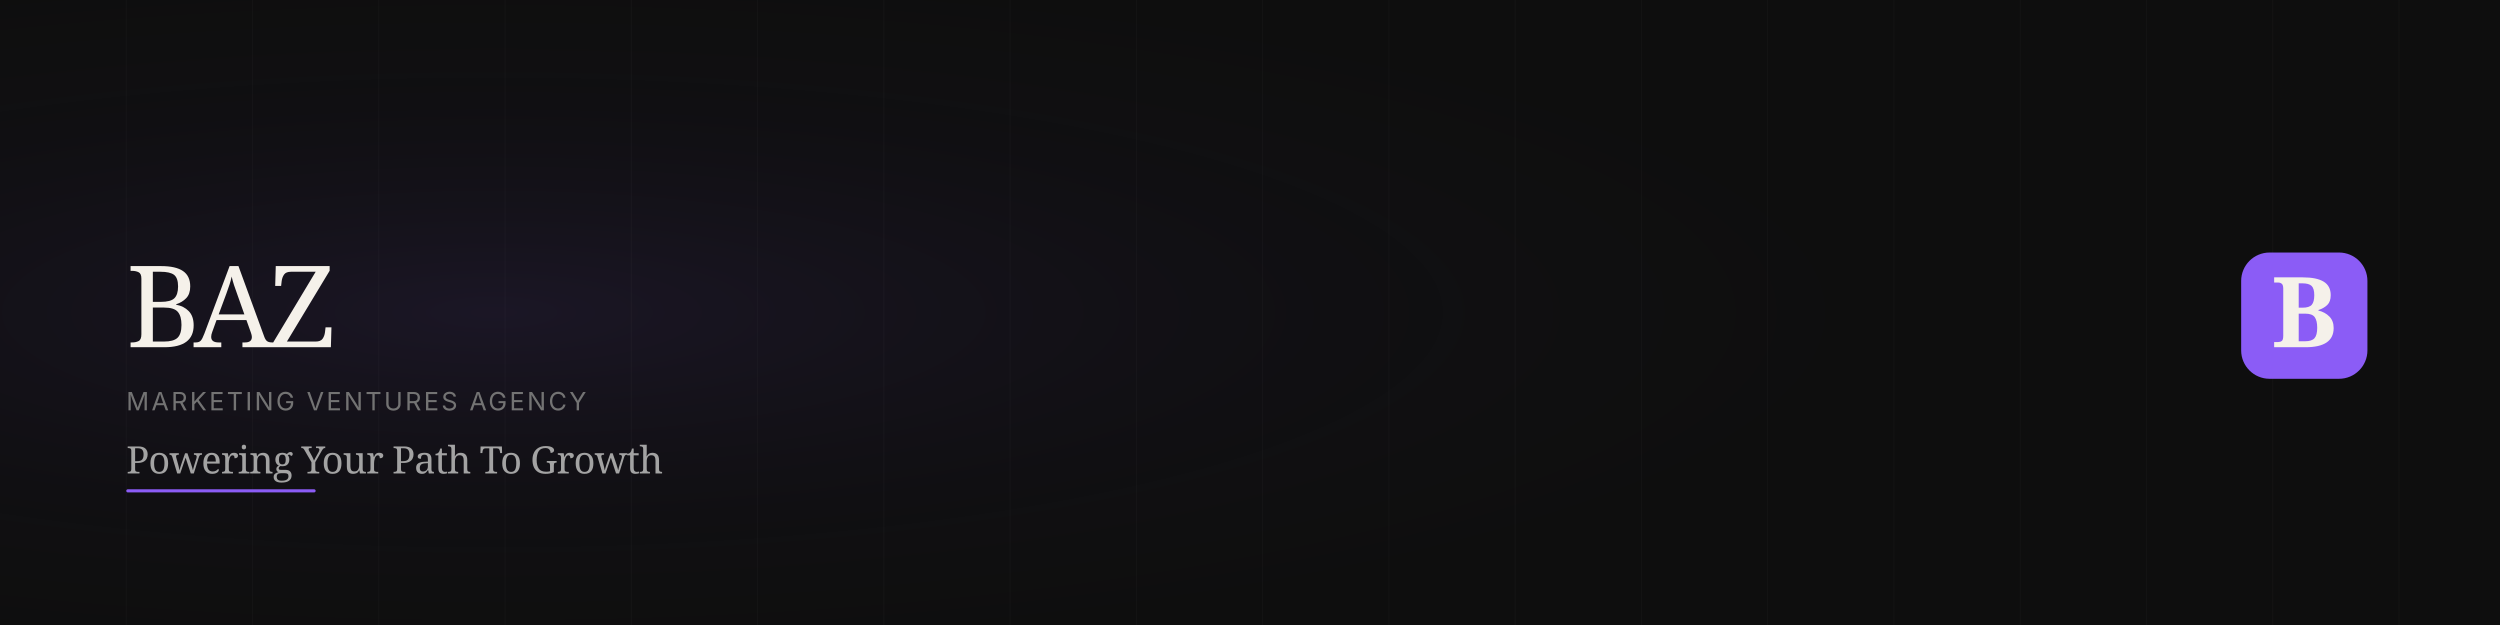
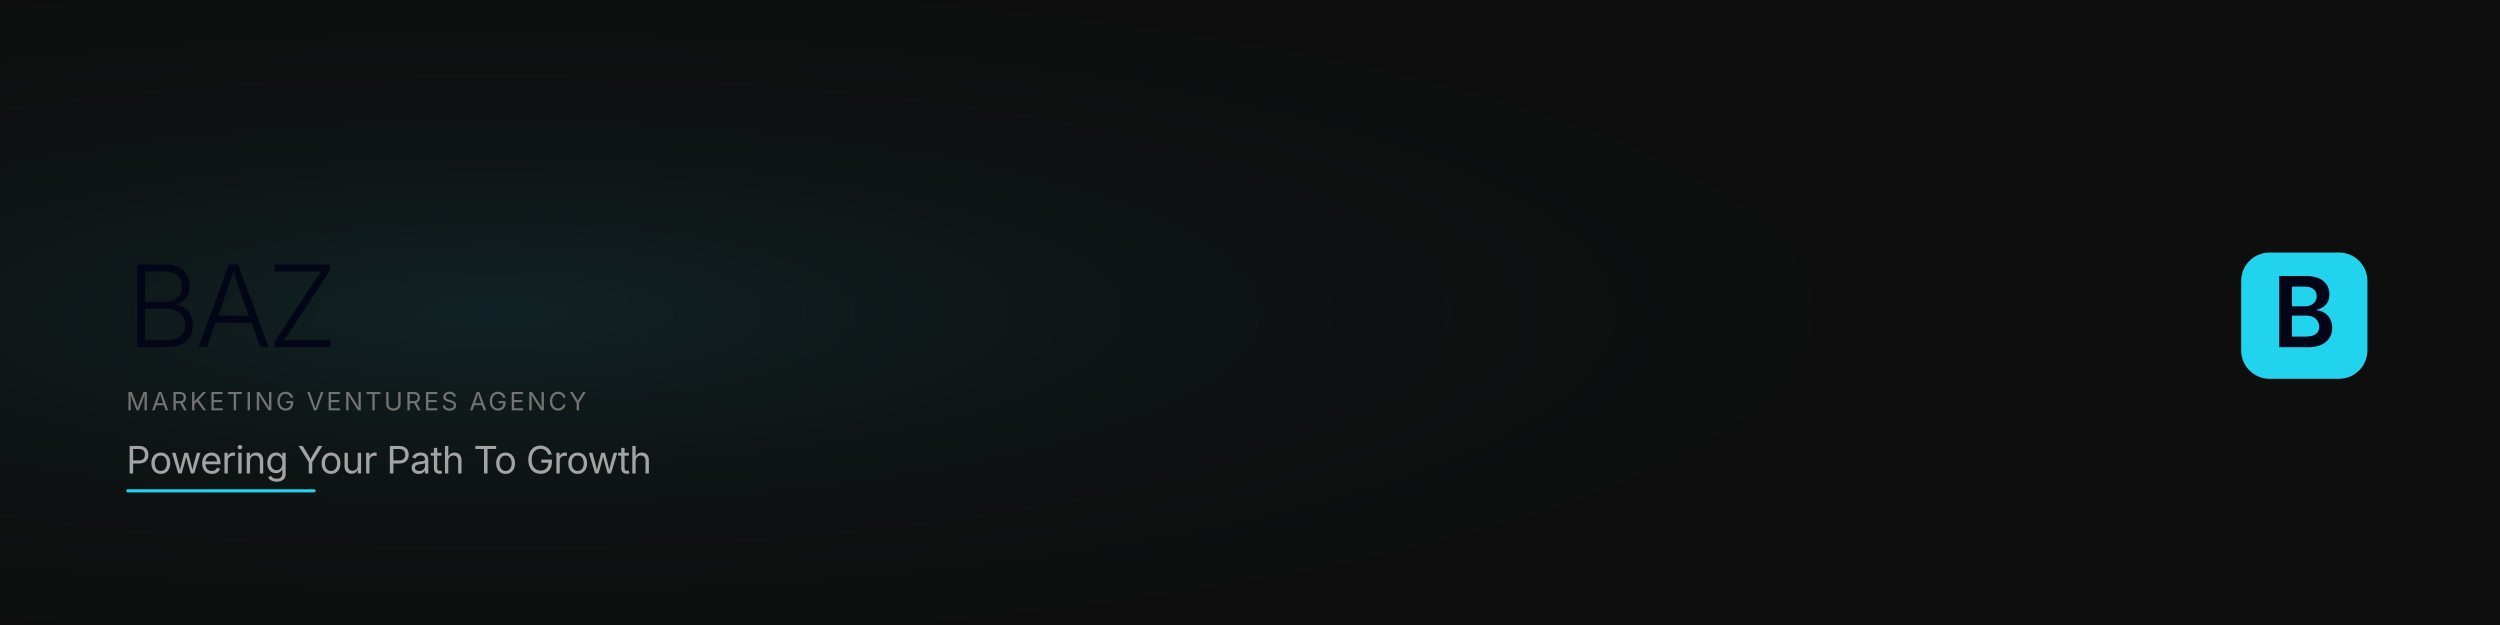
<svg xmlns="http://www.w3.org/2000/svg" viewBox="0 0 1584 396" width="1584" height="396">
  <defs>
    <radialGradient id="li-mesh" cx="20%" cy="50%" r="60%">
-       <stop offset="0%" stop-color="#8b5cf6" stop-opacity="0.1" />
+       <stop offset="0%" stop-color="#22D3EE" stop-opacity="0.1" />
      <stop offset="100%" stop-color="#0e0e0e" stop-opacity="0" />
    </radialGradient>
  </defs>
  <rect width="1584" height="396" fill="#0e0e0e" />
  <rect width="1584" height="396" fill="url(#li-mesh)" />
  <g opacity="0.03">
-     <line x1="80" y1="0" x2="80" y2="396" stroke="#f5f1ea" stroke-width="0.5" />
-     <line x1="160" y1="0" x2="160" y2="396" stroke="#f5f1ea" stroke-width="0.5" />
-     <line x1="240" y1="0" x2="240" y2="396" stroke="#f5f1ea" stroke-width="0.5" />
-     <line x1="320" y1="0" x2="320" y2="396" stroke="#f5f1ea" stroke-width="0.5" />
-     <line x1="400" y1="0" x2="400" y2="396" stroke="#f5f1ea" stroke-width="0.5" />
-     <line x1="480" y1="0" x2="480" y2="396" stroke="#f5f1ea" stroke-width="0.5" />
-     <line x1="560" y1="0" x2="560" y2="396" stroke="#f5f1ea" stroke-width="0.5" />
-     <line x1="640" y1="0" x2="640" y2="396" stroke="#f5f1ea" stroke-width="0.5" />
-     <line x1="720" y1="0" x2="720" y2="396" stroke="#f5f1ea" stroke-width="0.5" />
-     <line x1="800" y1="0" x2="800" y2="396" stroke="#f5f1ea" stroke-width="0.5" />
-     <line x1="880" y1="0" x2="880" y2="396" stroke="#f5f1ea" stroke-width="0.5" />
-     <line x1="960" y1="0" x2="960" y2="396" stroke="#f5f1ea" stroke-width="0.5" />
-     <line x1="1040" y1="0" x2="1040" y2="396" stroke="#f5f1ea" stroke-width="0.5" />
-     <line x1="1120" y1="0" x2="1120" y2="396" stroke="#f5f1ea" stroke-width="0.5" />
-     <line x1="1200" y1="0" x2="1200" y2="396" stroke="#f5f1ea" stroke-width="0.5" />
-     <line x1="1280" y1="0" x2="1280" y2="396" stroke="#f5f1ea" stroke-width="0.5" />
-     <line x1="1360" y1="0" x2="1360" y2="396" stroke="#f5f1ea" stroke-width="0.5" />
-     <line x1="1440" y1="0" x2="1440" y2="396" stroke="#f5f1ea" stroke-width="0.5" />
-     <line x1="1520" y1="0" x2="1520" y2="396" stroke="#f5f1ea" stroke-width="0.5" />
+     <line x1="80" y1="0" x2="80" y2="396" stroke="#020617" stroke-width="0.5" />
+     <line x1="160" y1="0" x2="160" y2="396" stroke="#020617" stroke-width="0.5" />
+     <line x1="240" y1="0" x2="240" y2="396" stroke="#020617" stroke-width="0.5" />
+     <line x1="320" y1="0" x2="320" y2="396" stroke="#020617" stroke-width="0.5" />
+     <line x1="400" y1="0" x2="400" y2="396" stroke="#020617" stroke-width="0.5" />
+     <line x1="480" y1="0" x2="480" y2="396" stroke="#020617" stroke-width="0.5" />
+     <line x1="560" y1="0" x2="560" y2="396" stroke="#020617" stroke-width="0.5" />
+     <line x1="640" y1="0" x2="640" y2="396" stroke="#020617" stroke-width="0.5" />
+     <line x1="720" y1="0" x2="720" y2="396" stroke="#020617" stroke-width="0.5" />
+     <line x1="800" y1="0" x2="800" y2="396" stroke="#020617" stroke-width="0.5" />
+     <line x1="880" y1="0" x2="880" y2="396" stroke="#020617" stroke-width="0.5" />
+     <line x1="960" y1="0" x2="960" y2="396" stroke="#020617" stroke-width="0.5" />
+     <line x1="1040" y1="0" x2="1040" y2="396" stroke="#020617" stroke-width="0.5" />
+     <line x1="1120" y1="0" x2="1120" y2="396" stroke="#020617" stroke-width="0.5" />
+     <line x1="1200" y1="0" x2="1200" y2="396" stroke="#020617" stroke-width="0.5" />
+     <line x1="1280" y1="0" x2="1280" y2="396" stroke="#020617" stroke-width="0.5" />
+     <line x1="1360" y1="0" x2="1360" y2="396" stroke="#020617" stroke-width="0.5" />
+     <line x1="1440" y1="0" x2="1440" y2="396" stroke="#020617" stroke-width="0.5" />
+     <line x1="1520" y1="0" x2="1520" y2="396" stroke="#020617" stroke-width="0.5" />
  </g>
-   <rect x="80" y="310" width="120" height="2" fill="#8b5cf6" rx="1" />
-   <text x="80" y="220" font-family="Fraunces, Georgia, serif" font-size="72" font-weight="300" fill="#f5f1ea" letter-spacing="-3">BAZ</text>
+   <rect x="80" y="310" width="120" height="2" fill="#22D3EE" rx="1" />
+   <text x="80" y="220" font-family="Inter, Georgia, serif" font-size="72" font-weight="300" fill="#020617" letter-spacing="-3">BAZ</text>
  <text x="80" y="260" font-family="Inter, system-ui, sans-serif" font-size="16" font-weight="400" fill="#737373" letter-spacing="1.5">MARKETING VENTURES AGENCY</text>
-   <text x="80" y="300" font-family="Fraunces, Georgia, serif" font-size="24" font-weight="400" fill="#a3a3a3" letter-spacing="-0.5">Powering Your Path To Growth</text>
+   <text x="80" y="300" font-family="Inter, Georgia, serif" font-size="24" font-weight="400" fill="#a3a3a3" letter-spacing="-0.5">Powering Your Path To Growth</text>
  <g transform="translate(1420, 160)">
-     <rect x="0" y="0" width="80" height="80" rx="18" fill="#8b5cf6" />
-     <text x="40" y="60" font-family="Fraunces, Georgia, serif" font-size="62" font-weight="600" fill="#f5f1ea" text-anchor="middle" letter-spacing="-2">B</text>
+     <rect x="0" y="0" width="80" height="80" rx="18" fill="#22D3EE" />
+     <text x="40" y="60" font-family="Inter, Georgia, serif" font-size="62" font-weight="600" fill="#020617" text-anchor="middle" letter-spacing="-2">B</text>
  </g>
</svg>
